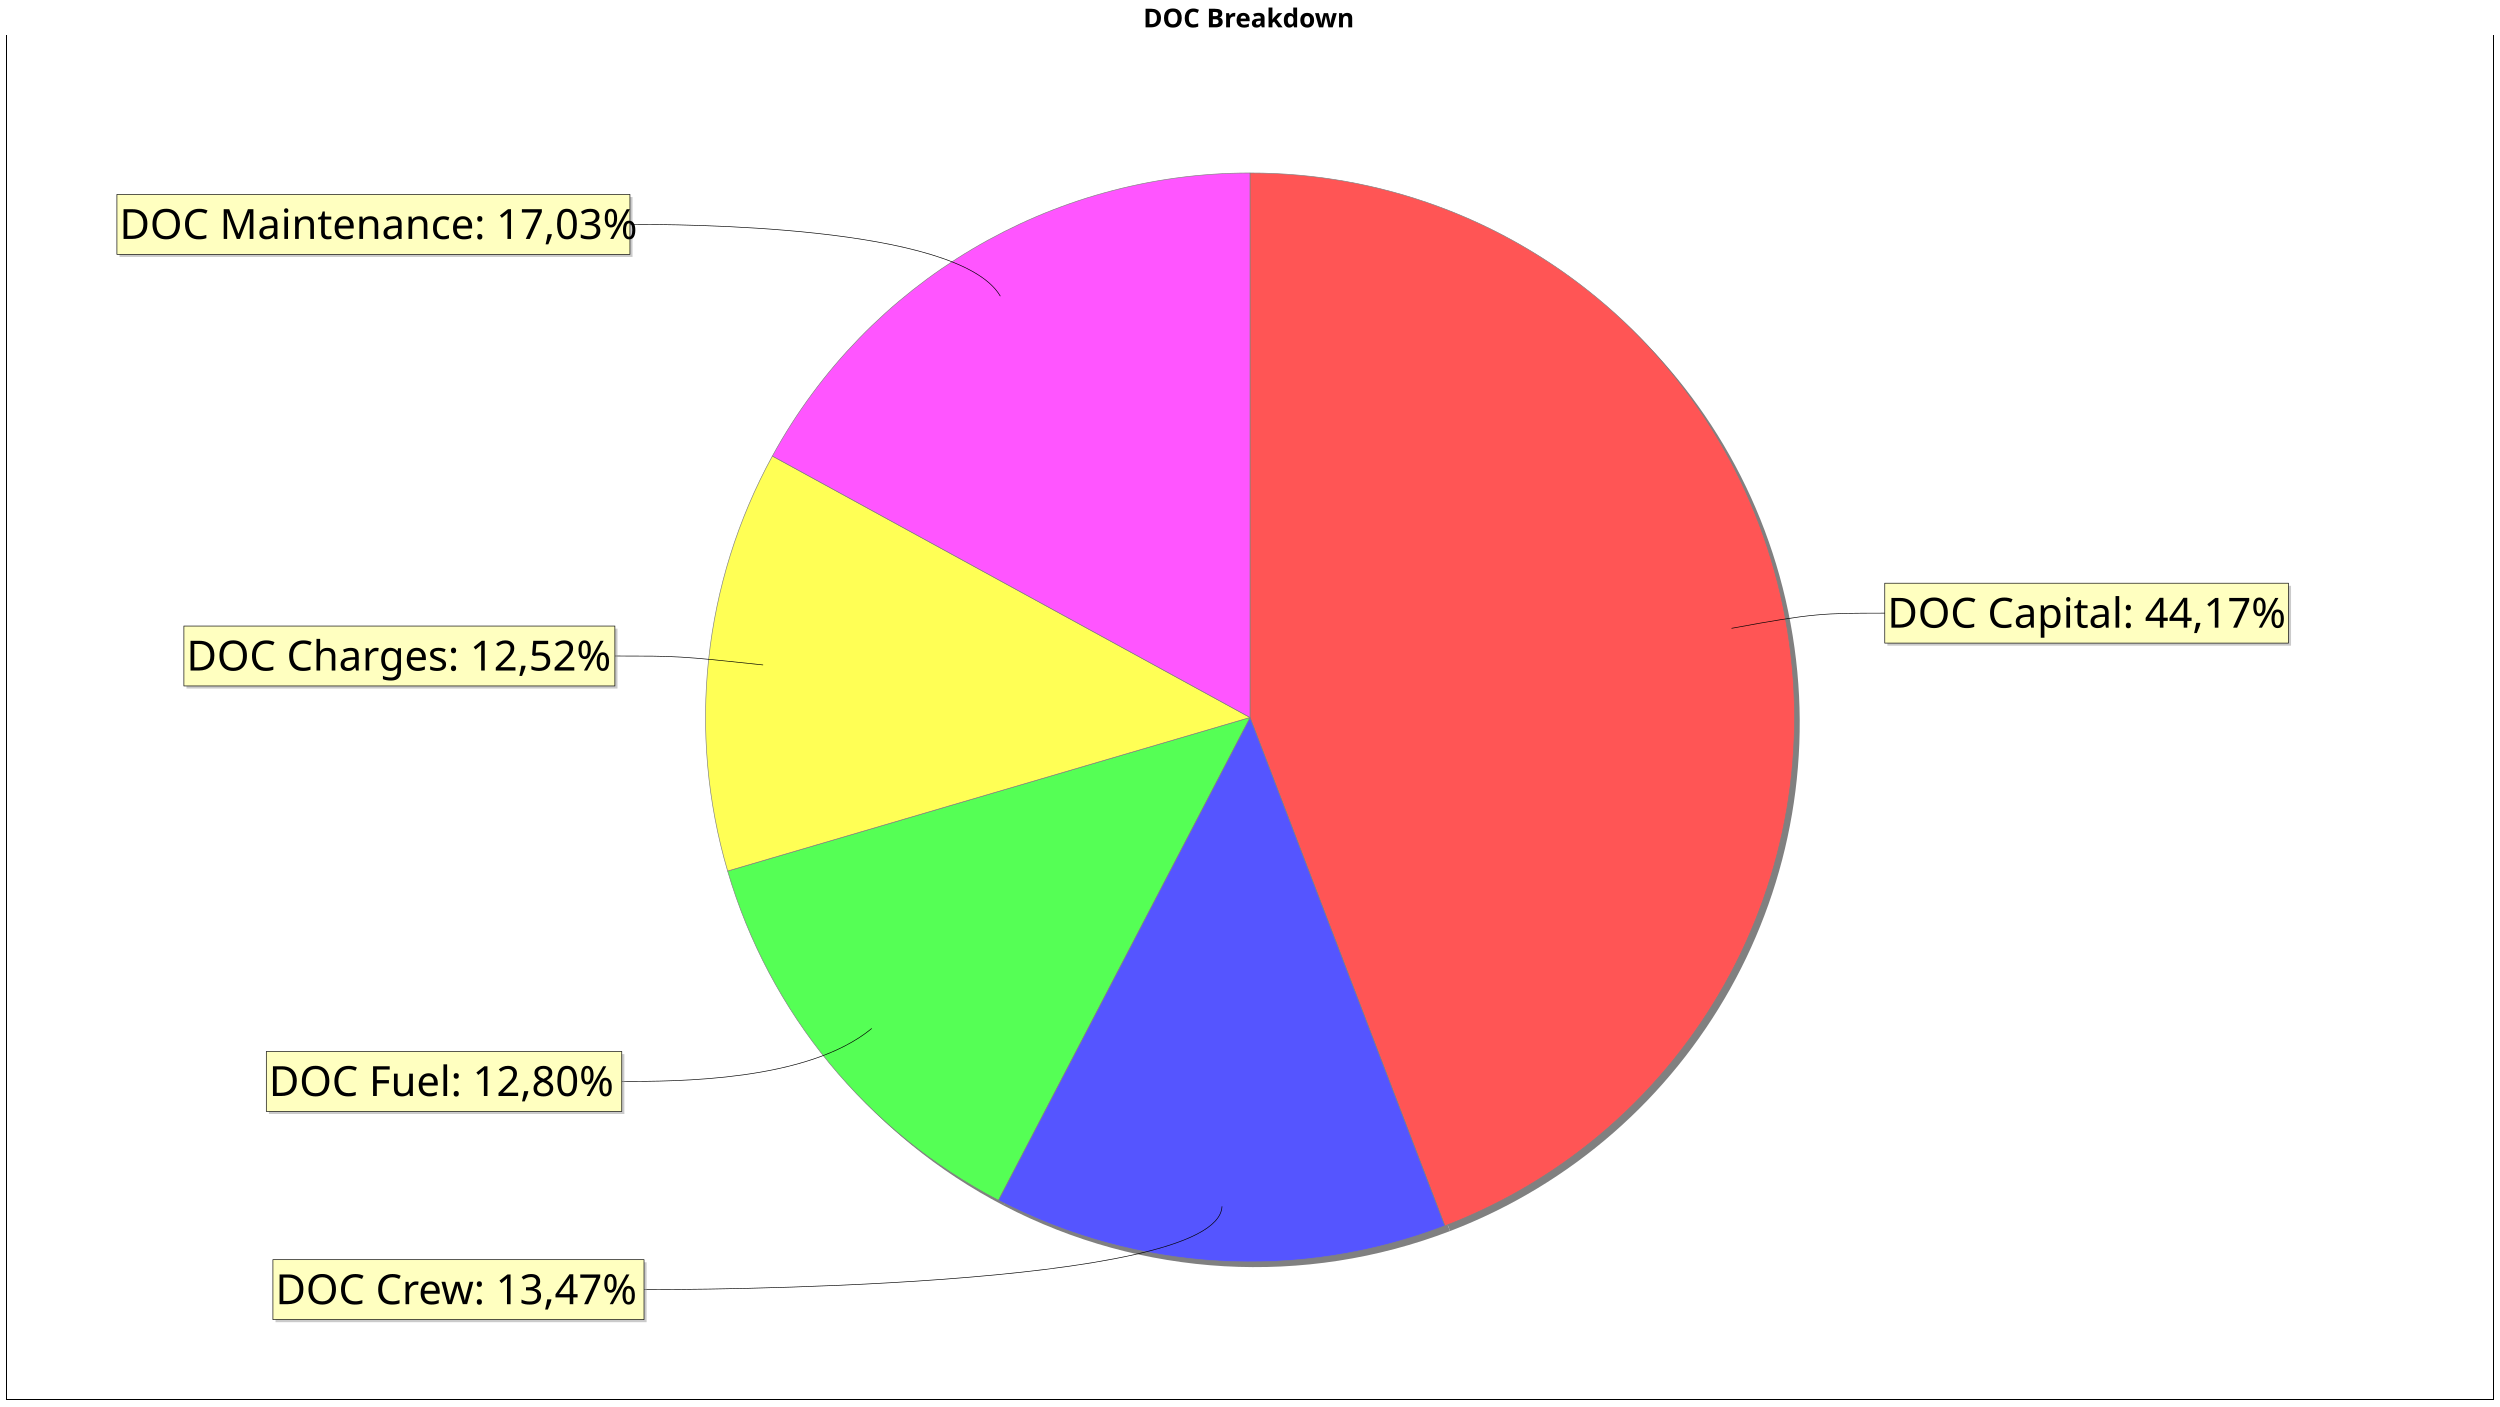
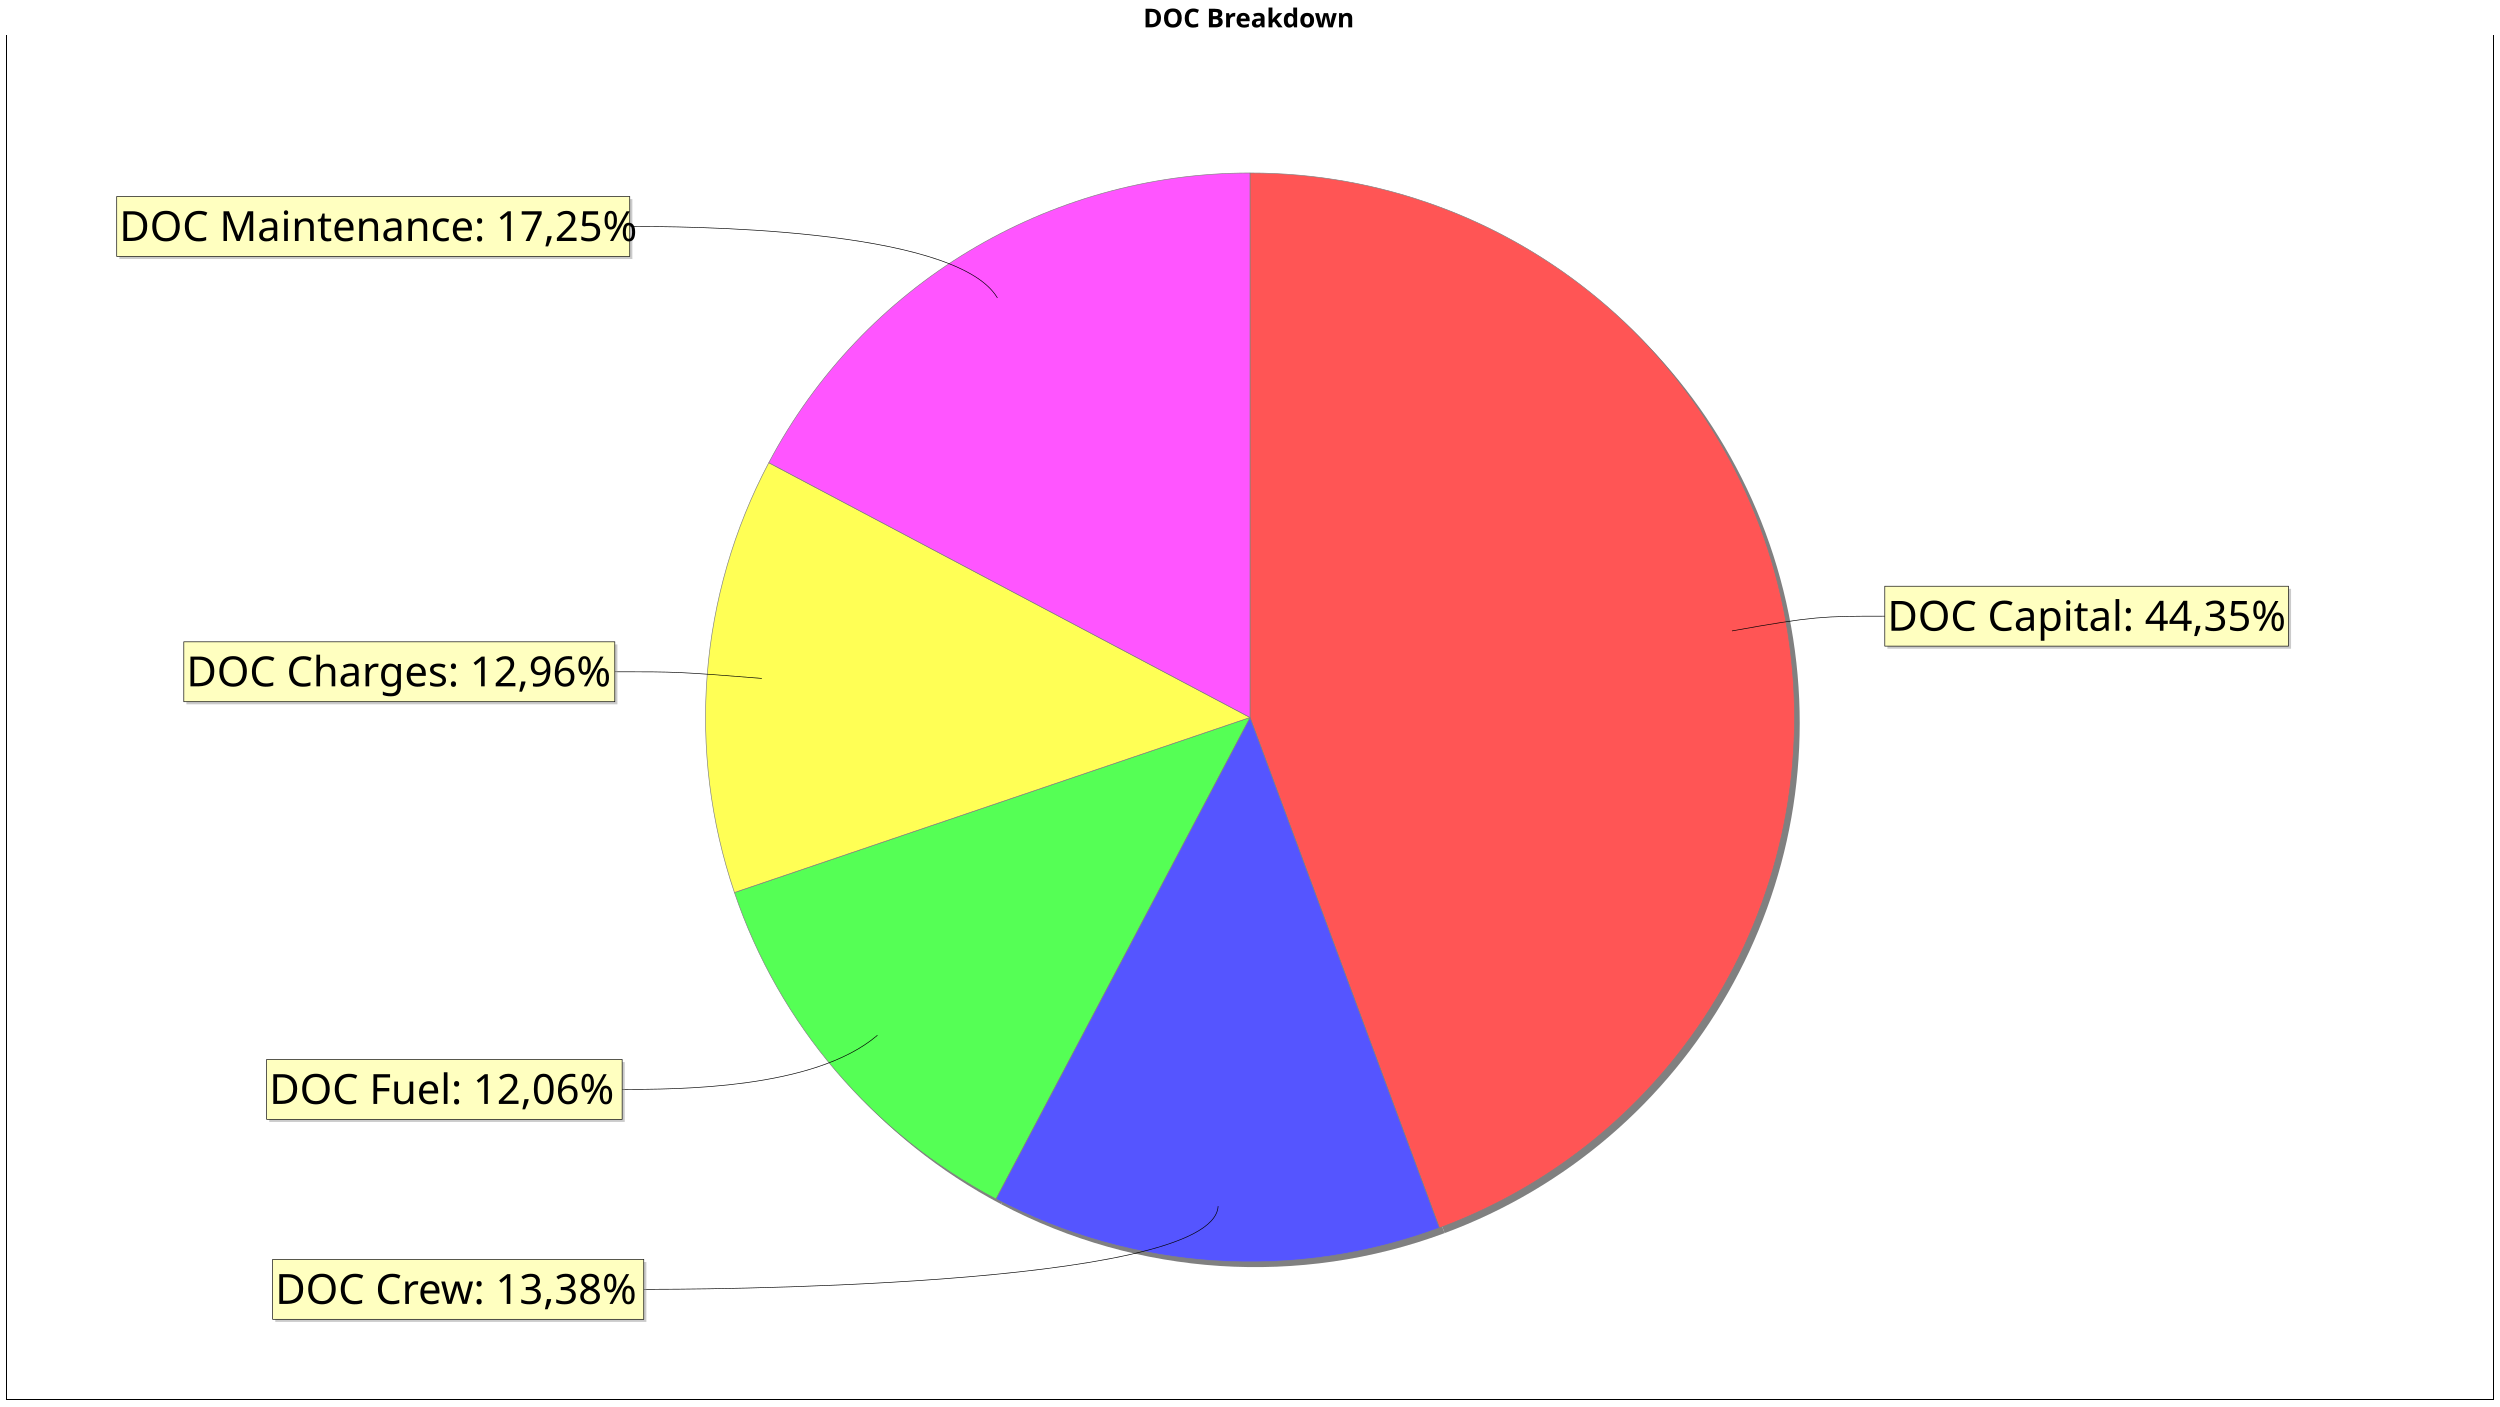
<svg xmlns="http://www.w3.org/2000/svg" width="1920" height="1080" text-rendering="auto" shape-rendering="auto">
  <defs>
-     <clipPath id="_222978357273741clip-0">
+     <clipPath id="_86668768801761clip-0">
      <path d="M 0 0 L 1920 0 L 1920 1080 L 0 1080 L 0 0 Z " />
    </clipPath>
-     <clipPath id="_222978357273741clip-1">
+     <clipPath id="_86668768801761clip-1">
      <path d="M 5 27 L 5 1075 L 1915 1075 L 1915 27 Z " />
    </clipPath>
  </defs>
-   <rect x="0" y="0" width="1920" height="1080" style="fill: rgb(255,255,255); fill-opacity: 1.0" transform="matrix(1,0,0,1,0,0)" clip-path="url(#_222978357273741clip-0)" />
+   <rect x="0" y="0" width="1920" height="1080" style="fill: rgb(255,255,255); fill-opacity: 1.0" transform="matrix(1,0,0,1,0,0)" clip-path="url(#_86668768801761clip-0)" />
  <g transform="matrix(1,0,0,1,0,0)">
-     <text x="878" y="21.01" style="fill: rgb(0,0,0); fill-opacity: 1.0; font-family: Tahoma; font-size: 20px; font-weight: bold;" clip-path="url(#_222978357273741clip-0)">DOC Breakdown</text>
+     <text x="878" y="21.01" style="fill: rgb(0,0,0); fill-opacity: 1.0; font-family: Tahoma; font-size: 20px; font-weight: bold;" clip-path="url(#_86668768801761clip-0)">DOC Breakdown</text>
  </g>
-   <rect x="5" y="27" width="1910" height="1048" style="fill: rgb(255,255,255); fill-opacity: 0.0" transform="matrix(1,0,0,1,0,0)" clip-path="url(#_222978357273741clip-0)" />
-   <rect x="5" y="27" width="1910" height="1048" style="stroke-width: 0.5;stroke: rgb(0,0,0);stroke-opacity: 1.0;stroke-linecap: round;stroke-linejoin: round;shape-rendering:crispEdges;; fill: none" transform="matrix(1,0,0,1,0,0)" clip-path="url(#_222978357273741clip-0)" />
-   <g style="fill: rgb(128,128,128); fill-opacity: 1.0; stroke: none" transform="matrix(1,0,0,1,0,0)" clip-path="url(#_222978357273741clip-1)">
-     <path d="M 964 136.85 C 1165.59 136.85 1338.48 280.68 1375.17 478.9 C 1411.86 677.13 1301.89 873.31 1113.65 945.46 L 964 555 Z " />
+   <rect x="5" y="27" width="1910" height="1048" style="fill: rgb(255,255,255); fill-opacity: 0.0" transform="matrix(1,0,0,1,0,0)" clip-path="url(#_86668768801761clip-0)" />
+   <rect x="5" y="27" width="1910" height="1048" style="stroke-width: 0.5;stroke: rgb(0,0,0);stroke-opacity: 1.0;stroke-linecap: round;stroke-linejoin: round;shape-rendering:crispEdges;; fill: none" transform="matrix(1,0,0,1,0,0)" clip-path="url(#_86668768801761clip-0)" />
+   <g style="fill: rgb(128,128,128); fill-opacity: 1.0; stroke: none" transform="matrix(1,0,0,1,0,0)" clip-path="url(#_86668768801761clip-1)">
+     <path d="M 964 136.85 C 1166.44 136.85 1339.8 281.86 1375.57 481.11 C 1411.34 680.36 1299.25 876.62 1109.46 947.04 L 964 555 Z " />
  </g>
-   <g style="fill: rgb(128,128,128); fill-opacity: 1.0; stroke: none" transform="matrix(1,0,0,1,0,0)" clip-path="url(#_222978357273741clip-1)">
-     <path d="M 1113.65 945.46 C 1001.81 988.32 876.96 981.17 770.74 925.81 L 964 555 Z " />
+   <g style="fill: rgb(128,128,128); fill-opacity: 1.0; stroke: none" transform="matrix(1,0,0,1,0,0)" clip-path="url(#_86668768801761clip-1)">
+     <path d="M 1109.46 947.04 C 997.93 988.42 874.05 980.34 768.84 924.82 L 964 555 Z " />
  </g>
-   <g style="fill: rgb(128,128,128); fill-opacity: 1.0; stroke: none" transform="matrix(1,0,0,1,0,0)" clip-path="url(#_222978357273741clip-1)">
-     <path d="M 770.74 925.81 C 669.95 873.29 594.89 781.99 562.83 672.95 L 964 555 Z " />
+   <g style="fill: rgb(128,128,128); fill-opacity: 1.0; stroke: none" transform="matrix(1,0,0,1,0,0)" clip-path="url(#_86668768801761clip-1)">
+     <path d="M 768.84 924.82 C 674.28 874.91 602.42 790.68 568.05 689.43 L 964 555 Z " />
  </g>
-   <g style="fill: rgb(128,128,128); fill-opacity: 1.0; stroke: none" transform="matrix(1,0,0,1,0,0)" clip-path="url(#_222978357273741clip-1)">
-     <path d="M 562.83 672.95 C 531.49 566.37 543.86 451.69 597.2 354.24 L 964 555 Z " />
+   <g style="fill: rgb(128,128,128); fill-opacity: 1.0; stroke: none" transform="matrix(1,0,0,1,0,0)" clip-path="url(#_86668768801761clip-1)">
+     <path d="M 568.05 689.43 C 531.05 580.46 540.6 461.07 594.44 359.36 L 964 555 Z " />
  </g>
-   <g style="fill: rgb(128,128,128); fill-opacity: 1.0; stroke: none" transform="matrix(1,0,0,1,0,0)" clip-path="url(#_222978357273741clip-1)">
-     <path d="M 597.2 354.24 C 670.56 220.2 811.2 136.85 964 136.85 L 964 555 Z " />
+   <g style="fill: rgb(128,128,128); fill-opacity: 1.0; stroke: none" transform="matrix(1,0,0,1,0,0)" clip-path="url(#_86668768801761clip-1)">
+     <path d="M 594.44 359.36 C 666.9 222.47 809.11 136.85 964 136.85 L 964 555 Z " />
  </g>
-   <g style="fill: rgb(255,85,85); fill-opacity: 1.0; stroke: none" transform="matrix(1,0,0,1,0,0)" clip-path="url(#_222978357273741clip-1)">
-     <path d="M 960 132.85 C 1161.59 132.85 1334.48 276.68 1371.17 474.9 C 1407.86 673.13 1297.89 869.31 1109.65 941.46 L 960 551 Z " />
+   <g style="fill: rgb(255,85,85); fill-opacity: 1.0; stroke: none" transform="matrix(1,0,0,1,0,0)" clip-path="url(#_86668768801761clip-1)">
+     <path d="M 960 132.85 C 1162.44 132.85 1335.8 277.86 1371.57 477.11 C 1407.34 676.36 1295.25 872.62 1105.46 943.04 L 960 551 Z " />
  </g>
-   <g style="stroke-width: 0.5;stroke: rgb(128,128,128);stroke-opacity: 1.0;stroke-linecap: round;stroke-linejoin: round;shape-rendering:geometricPrecision;; fill: none" transform="matrix(1,0,0,1,0,0)" clip-path="url(#_222978357273741clip-1)">
-     <path d="M 960 132.85 C 1161.59 132.85 1334.48 276.68 1371.17 474.9 C 1407.86 673.13 1297.89 869.31 1109.65 941.46 L 960 551 Z " />
+   <g style="stroke-width: 0.5;stroke: rgb(128,128,128);stroke-opacity: 1.0;stroke-linecap: round;stroke-linejoin: round;shape-rendering:geometricPrecision;; fill: none" transform="matrix(1,0,0,1,0,0)" clip-path="url(#_86668768801761clip-1)">
+     <path d="M 960 132.85 C 1162.44 132.85 1335.8 277.86 1371.57 477.11 C 1407.34 676.36 1295.25 872.62 1105.46 943.04 L 960 551 Z " />
  </g>
-   <g style="fill: rgb(85,85,255); fill-opacity: 1.0; stroke: none" transform="matrix(1,0,0,1,0,0)" clip-path="url(#_222978357273741clip-1)">
-     <path d="M 1109.65 941.46 C 997.81 984.32 872.96 977.17 766.74 921.81 L 960 551 Z " />
+   <g style="fill: rgb(85,85,255); fill-opacity: 1.0; stroke: none" transform="matrix(1,0,0,1,0,0)" clip-path="url(#_86668768801761clip-1)">
+     <path d="M 1105.46 943.04 C 993.93 984.42 870.05 976.34 764.84 920.82 L 960 551 Z " />
  </g>
-   <g style="stroke-width: 0.5;stroke: rgb(128,128,128);stroke-opacity: 1.0;stroke-linecap: round;stroke-linejoin: round;shape-rendering:geometricPrecision;; fill: none" transform="matrix(1,0,0,1,0,0)" clip-path="url(#_222978357273741clip-1)">
-     <path d="M 1109.65 941.46 C 997.81 984.32 872.96 977.17 766.74 921.81 L 960 551 Z " />
+   <g style="stroke-width: 0.5;stroke: rgb(128,128,128);stroke-opacity: 1.0;stroke-linecap: round;stroke-linejoin: round;shape-rendering:geometricPrecision;; fill: none" transform="matrix(1,0,0,1,0,0)" clip-path="url(#_86668768801761clip-1)">
+     <path d="M 1105.46 943.04 C 993.93 984.42 870.05 976.34 764.84 920.82 L 960 551 Z " />
  </g>
-   <g style="fill: rgb(85,255,85); fill-opacity: 1.0; stroke: none" transform="matrix(1,0,0,1,0,0)" clip-path="url(#_222978357273741clip-1)">
-     <path d="M 766.74 921.81 C 665.95 869.29 590.89 777.99 558.83 668.95 L 960 551 Z " />
+   <g style="fill: rgb(85,255,85); fill-opacity: 1.0; stroke: none" transform="matrix(1,0,0,1,0,0)" clip-path="url(#_86668768801761clip-1)">
+     <path d="M 764.84 920.82 C 670.28 870.91 598.42 786.68 564.05 685.43 L 960 551 Z " />
  </g>
-   <g style="stroke-width: 0.5;stroke: rgb(128,128,128);stroke-opacity: 1.0;stroke-linecap: round;stroke-linejoin: round;shape-rendering:geometricPrecision;; fill: none" transform="matrix(1,0,0,1,0,0)" clip-path="url(#_222978357273741clip-1)">
-     <path d="M 766.74 921.81 C 665.95 869.29 590.89 777.99 558.83 668.95 L 960 551 Z " />
+   <g style="stroke-width: 0.5;stroke: rgb(128,128,128);stroke-opacity: 1.0;stroke-linecap: round;stroke-linejoin: round;shape-rendering:geometricPrecision;; fill: none" transform="matrix(1,0,0,1,0,0)" clip-path="url(#_86668768801761clip-1)">
+     <path d="M 764.84 920.82 C 670.28 870.91 598.42 786.68 564.05 685.43 L 960 551 Z " />
  </g>
-   <g style="fill: rgb(255,255,85); fill-opacity: 1.0; stroke: none" transform="matrix(1,0,0,1,0,0)" clip-path="url(#_222978357273741clip-1)">
-     <path d="M 558.83 668.95 C 527.49 562.37 539.86 447.69 593.2 350.24 L 960 551 Z " />
+   <g style="fill: rgb(255,255,85); fill-opacity: 1.0; stroke: none" transform="matrix(1,0,0,1,0,0)" clip-path="url(#_86668768801761clip-1)">
+     <path d="M 564.05 685.43 C 527.05 576.46 536.6 457.07 590.44 355.36 L 960 551 Z " />
  </g>
-   <g style="stroke-width: 0.5;stroke: rgb(128,128,128);stroke-opacity: 1.0;stroke-linecap: round;stroke-linejoin: round;shape-rendering:geometricPrecision;; fill: none" transform="matrix(1,0,0,1,0,0)" clip-path="url(#_222978357273741clip-1)">
-     <path d="M 558.83 668.95 C 527.49 562.37 539.86 447.69 593.2 350.24 L 960 551 Z " />
+   <g style="stroke-width: 0.5;stroke: rgb(128,128,128);stroke-opacity: 1.0;stroke-linecap: round;stroke-linejoin: round;shape-rendering:geometricPrecision;; fill: none" transform="matrix(1,0,0,1,0,0)" clip-path="url(#_86668768801761clip-1)">
+     <path d="M 564.05 685.43 C 527.05 576.46 536.6 457.07 590.44 355.36 L 960 551 Z " />
  </g>
-   <g style="fill: rgb(255,85,255); fill-opacity: 1.0; stroke: none" transform="matrix(1,0,0,1,0,0)" clip-path="url(#_222978357273741clip-1)">
-     <path d="M 593.2 350.24 C 666.56 216.2 807.2 132.85 960 132.85 L 960 551 Z " />
+   <g style="fill: rgb(255,85,255); fill-opacity: 1.0; stroke: none" transform="matrix(1,0,0,1,0,0)" clip-path="url(#_86668768801761clip-1)">
+     <path d="M 590.44 355.36 C 662.9 218.47 805.11 132.85 960 132.85 L 960 551 Z " />
  </g>
-   <g style="stroke-width: 0.5;stroke: rgb(128,128,128);stroke-opacity: 1.0;stroke-linecap: round;stroke-linejoin: round;shape-rendering:geometricPrecision;; fill: none" transform="matrix(1,0,0,1,0,0)" clip-path="url(#_222978357273741clip-1)">
-     <path d="M 593.2 350.24 C 666.56 216.2 807.2 132.85 960 132.85 L 960 551 Z " />
+   <g style="stroke-width: 0.5;stroke: rgb(128,128,128);stroke-opacity: 1.0;stroke-linecap: round;stroke-linejoin: round;shape-rendering:geometricPrecision;; fill: none" transform="matrix(1,0,0,1,0,0)" clip-path="url(#_86668768801761clip-1)">
+     <path d="M 590.44 355.36 C 662.9 218.47 805.11 132.85 960 132.85 L 960 551 Z " />
  </g>
-   <g style="stroke-width: 0.5;stroke: rgb(0,0,0);stroke-opacity: 1.0;stroke-linecap: square;shape-rendering:geometricPrecision;; fill: none" transform="matrix(1,0,0,1,0,0)" clip-path="url(#_222978357273741clip-1)">
-     <path d="M 483.79 172.34 C 519.84 172.34 735.59 172.34 768.13 227.25" />
+   <g style="stroke-width: 0.5;stroke: rgb(0,0,0);stroke-opacity: 1.0;stroke-linecap: square;shape-rendering:geometricPrecision;; fill: none" transform="matrix(1,0,0,1,0,0)" clip-path="url(#_86668768801761clip-1)">
+     <path d="M 483.65 173.92 C 519.84 173.92 732.96 173.92 765.88 228.59" />
  </g>
-   <rect x="91.79" y="151.34" width="394" height="46" style="fill: rgb(151,151,151); fill-opacity: 0.502" transform="matrix(1,0,0,1,0,0)" clip-path="url(#_222978357273741clip-1)" />
-   <rect x="89.79" y="149.34" width="394" height="46" style="fill: rgb(255,255,192); fill-opacity: 1.0" transform="matrix(1,0,0,1,0,0)" clip-path="url(#_222978357273741clip-1)" />
-   <rect x="89.79" y="149.34" width="394" height="46" style="stroke-width: 0.5;stroke: rgb(0,0,0);stroke-opacity: 1.0;stroke-linecap: square;shape-rendering:geometricPrecision;; fill: none" transform="matrix(1,0,0,1,0,0)" clip-path="url(#_222978357273741clip-1)" />
+   <rect x="91.65" y="152.92" width="394" height="46" style="fill: rgb(151,151,151); fill-opacity: 0.502" transform="matrix(1,0,0,1,0,0)" clip-path="url(#_86668768801761clip-1)" />
+   <rect x="89.65" y="150.92" width="394" height="46" style="fill: rgb(255,255,192); fill-opacity: 1.0" transform="matrix(1,0,0,1,0,0)" clip-path="url(#_86668768801761clip-1)" />
+   <rect x="89.65" y="150.92" width="394" height="46" style="stroke-width: 0.5;stroke: rgb(0,0,0);stroke-opacity: 1.0;stroke-linecap: square;shape-rendering:geometricPrecision;; fill: none" transform="matrix(1,0,0,1,0,0)" clip-path="url(#_86668768801761clip-1)" />
  <g transform="matrix(1,0,0,1,0,0)">
-     <text x="91.79" y="183.52" style="fill: rgb(0,0,0); fill-opacity: 1.0; font-family: sans-serif; font-size: 32px;" clip-path="url(#_222978357273741clip-1)">DOC Maintenance: 17,03%</text>
+     <text x="91.65" y="185.09" style="fill: rgb(0,0,0); fill-opacity: 1.0; font-family: sans-serif; font-size: 32px;" clip-path="url(#_86668768801761clip-1)">DOC Maintenance: 17,25%</text>
  </g>
-   <g style="stroke-width: 0.5;stroke: rgb(0,0,0);stroke-opacity: 1.0;stroke-linecap: square;shape-rendering:geometricPrecision;; fill: none" transform="matrix(1,0,0,1,0,0)" clip-path="url(#_222978357273741clip-1)">
-     <path d="M 472.23 503.81 C 519.84 503.81 522.38 503.81 585.83 510.65" />
+   <g style="stroke-width: 0.5;stroke: rgb(0,0,0);stroke-opacity: 1.0;stroke-linecap: square;shape-rendering:geometricPrecision;; fill: none" transform="matrix(1,0,0,1,0,0)" clip-path="url(#_86668768801761clip-1)">
+     <path d="M 472.17 515.92 C 519.84 515.92 521.24 515.92 584.86 521.01" />
  </g>
-   <rect x="143.23" y="482.81" width="331" height="46" style="fill: rgb(151,151,151); fill-opacity: 0.502" transform="matrix(1,0,0,1,0,0)" clip-path="url(#_222978357273741clip-1)" />
-   <rect x="141.23" y="480.81" width="331" height="46" style="fill: rgb(255,255,192); fill-opacity: 1.0" transform="matrix(1,0,0,1,0,0)" clip-path="url(#_222978357273741clip-1)" />
-   <rect x="141.23" y="480.81" width="331" height="46" style="stroke-width: 0.5;stroke: rgb(0,0,0);stroke-opacity: 1.0;stroke-linecap: square;shape-rendering:geometricPrecision;; fill: none" transform="matrix(1,0,0,1,0,0)" clip-path="url(#_222978357273741clip-1)" />
+   <rect x="143.17" y="494.92" width="331" height="46" style="fill: rgb(151,151,151); fill-opacity: 0.502" transform="matrix(1,0,0,1,0,0)" clip-path="url(#_86668768801761clip-1)" />
+   <rect x="141.17" y="492.92" width="331" height="46" style="fill: rgb(255,255,192); fill-opacity: 1.0" transform="matrix(1,0,0,1,0,0)" clip-path="url(#_86668768801761clip-1)" />
+   <rect x="141.17" y="492.92" width="331" height="46" style="stroke-width: 0.5;stroke: rgb(0,0,0);stroke-opacity: 1.0;stroke-linecap: square;shape-rendering:geometricPrecision;; fill: none" transform="matrix(1,0,0,1,0,0)" clip-path="url(#_86668768801761clip-1)" />
  <g transform="matrix(1,0,0,1,0,0)">
-     <text x="143.23" y="514.98" style="fill: rgb(0,0,0); fill-opacity: 1.0; font-family: sans-serif; font-size: 32px;" clip-path="url(#_222978357273741clip-1)">DOC Charges: 12,52%</text>
+     <text x="143.17" y="527.09" style="fill: rgb(0,0,0); fill-opacity: 1.0; font-family: sans-serif; font-size: 32px;" clip-path="url(#_86668768801761clip-1)">DOC Charges: 12,96%</text>
  </g>
-   <g style="stroke-width: 0.5;stroke: rgb(0,0,0);stroke-opacity: 1.0;stroke-linecap: square;shape-rendering:geometricPrecision;; fill: none" transform="matrix(1,0,0,1,0,0)" clip-path="url(#_222978357273741clip-1)">
-     <path d="M 477.52 830.55 C 519.84 830.55 620.01 830.55 669.31 790.02" />
+   <g style="stroke-width: 0.5;stroke: rgb(0,0,0);stroke-opacity: 1.0;stroke-linecap: square;shape-rendering:geometricPrecision;; fill: none" transform="matrix(1,0,0,1,0,0)" clip-path="url(#_86668768801761clip-1)">
+     <path d="M 477.8 836.66 C 519.84 836.66 625.13 836.66 673.69 795.24" />
  </g>
-   <rect x="206.52" y="809.55" width="273" height="46" style="fill: rgb(151,151,151); fill-opacity: 0.502" transform="matrix(1,0,0,1,0,0)" clip-path="url(#_222978357273741clip-1)" />
-   <rect x="204.52" y="807.55" width="273" height="46" style="fill: rgb(255,255,192); fill-opacity: 1.0" transform="matrix(1,0,0,1,0,0)" clip-path="url(#_222978357273741clip-1)" />
-   <rect x="204.52" y="807.55" width="273" height="46" style="stroke-width: 0.5;stroke: rgb(0,0,0);stroke-opacity: 1.0;stroke-linecap: square;shape-rendering:geometricPrecision;; fill: none" transform="matrix(1,0,0,1,0,0)" clip-path="url(#_222978357273741clip-1)" />
+   <rect x="206.8" y="815.66" width="273" height="46" style="fill: rgb(151,151,151); fill-opacity: 0.502" transform="matrix(1,0,0,1,0,0)" clip-path="url(#_86668768801761clip-1)" />
+   <rect x="204.8" y="813.66" width="273" height="46" style="fill: rgb(255,255,192); fill-opacity: 1.0" transform="matrix(1,0,0,1,0,0)" clip-path="url(#_86668768801761clip-1)" />
+   <rect x="204.8" y="813.66" width="273" height="46" style="stroke-width: 0.5;stroke: rgb(0,0,0);stroke-opacity: 1.0;stroke-linecap: square;shape-rendering:geometricPrecision;; fill: none" transform="matrix(1,0,0,1,0,0)" clip-path="url(#_86668768801761clip-1)" />
  <g transform="matrix(1,0,0,1,0,0)">
-     <text x="206.52" y="841.73" style="fill: rgb(0,0,0); fill-opacity: 1.0; font-family: sans-serif; font-size: 32px;" clip-path="url(#_222978357273741clip-1)">DOC Fuel: 12,80%</text>
+     <text x="206.8" y="847.83" style="fill: rgb(0,0,0); fill-opacity: 1.0; font-family: sans-serif; font-size: 32px;" clip-path="url(#_86668768801761clip-1)">DOC Fuel: 12,06%</text>
  </g>
-   <g style="stroke-width: 0.5;stroke: rgb(0,0,0);stroke-opacity: 1.0;stroke-linecap: square;shape-rendering:geometricPrecision;; fill: none" transform="matrix(1,0,0,1,0,0)" clip-path="url(#_222978357273741clip-1)">
-     <path d="M 494.6 990.44 C 519.84 990.44 934.83 990.44 938.48 926.72" />
+   <g style="stroke-width: 0.5;stroke: rgb(0,0,0);stroke-opacity: 1.0;stroke-linecap: square;shape-rendering:geometricPrecision;; fill: none" transform="matrix(1,0,0,1,0,0)" clip-path="url(#_86668768801761clip-1)">
+     <path d="M 494.41 990.23 C 519.84 990.23 931.35 990.23 935.5 926.54" />
  </g>
-   <rect x="211.6" y="969.44" width="285" height="46" style="fill: rgb(151,151,151); fill-opacity: 0.502" transform="matrix(1,0,0,1,0,0)" clip-path="url(#_222978357273741clip-1)" />
-   <rect x="209.6" y="967.44" width="285" height="46" style="fill: rgb(255,255,192); fill-opacity: 1.0" transform="matrix(1,0,0,1,0,0)" clip-path="url(#_222978357273741clip-1)" />
-   <rect x="209.6" y="967.44" width="285" height="46" style="stroke-width: 0.5;stroke: rgb(0,0,0);stroke-opacity: 1.0;stroke-linecap: square;shape-rendering:geometricPrecision;; fill: none" transform="matrix(1,0,0,1,0,0)" clip-path="url(#_222978357273741clip-1)" />
+   <rect x="211.41" y="969.23" width="285" height="46" style="fill: rgb(151,151,151); fill-opacity: 0.502" transform="matrix(1,0,0,1,0,0)" clip-path="url(#_86668768801761clip-1)" />
+   <rect x="209.41" y="967.23" width="285" height="46" style="fill: rgb(255,255,192); fill-opacity: 1.0" transform="matrix(1,0,0,1,0,0)" clip-path="url(#_86668768801761clip-1)" />
+   <rect x="209.41" y="967.23" width="285" height="46" style="stroke-width: 0.5;stroke: rgb(0,0,0);stroke-opacity: 1.0;stroke-linecap: square;shape-rendering:geometricPrecision;; fill: none" transform="matrix(1,0,0,1,0,0)" clip-path="url(#_86668768801761clip-1)" />
  <g transform="matrix(1,0,0,1,0,0)">
-     <text x="211.6" y="1001.61" style="fill: rgb(0,0,0); fill-opacity: 1.0; font-family: sans-serif; font-size: 32px;" clip-path="url(#_222978357273741clip-1)">DOC Crew: 13,47%</text>
+     <text x="211.41" y="1001.4" style="fill: rgb(0,0,0); fill-opacity: 1.0; font-family: sans-serif; font-size: 32px;" clip-path="url(#_86668768801761clip-1)">DOC Crew: 13,38%</text>
  </g>
-   <g style="stroke-width: 0.5;stroke: rgb(0,0,0);stroke-opacity: 1.0;stroke-linecap: square;shape-rendering:geometricPrecision;; fill: none" transform="matrix(1,0,0,1,0,0)" clip-path="url(#_222978357273741clip-1)">
-     <path d="M 1447.51 470.9 C 1400.16 470.9 1392.81 470.9 1330.05 482.51" />
+   <g style="stroke-width: 0.5;stroke: rgb(0,0,0);stroke-opacity: 1.0;stroke-linecap: square;shape-rendering:geometricPrecision;; fill: none" transform="matrix(1,0,0,1,0,0)" clip-path="url(#_86668768801761clip-1)">
+     <path d="M 1447.53 473.22 C 1400.16 473.22 1393.23 473.22 1330.41 484.5" />
  </g>
-   <rect x="1449.51" y="449.9" width="310" height="46" style="fill: rgb(151,151,151); fill-opacity: 0.502" transform="matrix(1,0,0,1,0,0)" clip-path="url(#_222978357273741clip-1)" />
-   <rect x="1447.51" y="447.9" width="310" height="46" style="fill: rgb(255,255,192); fill-opacity: 1.0" transform="matrix(1,0,0,1,0,0)" clip-path="url(#_222978357273741clip-1)" />
-   <rect x="1447.51" y="447.9" width="310" height="46" style="stroke-width: 0.5;stroke: rgb(0,0,0);stroke-opacity: 1.0;stroke-linecap: square;shape-rendering:geometricPrecision;; fill: none" transform="matrix(1,0,0,1,0,0)" clip-path="url(#_222978357273741clip-1)" />
+   <rect x="1449.53" y="452.22" width="310" height="46" style="fill: rgb(151,151,151); fill-opacity: 0.502" transform="matrix(1,0,0,1,0,0)" clip-path="url(#_86668768801761clip-1)" />
+   <rect x="1447.53" y="450.22" width="310" height="46" style="fill: rgb(255,255,192); fill-opacity: 1.0" transform="matrix(1,0,0,1,0,0)" clip-path="url(#_86668768801761clip-1)" />
+   <rect x="1447.53" y="450.22" width="310" height="46" style="stroke-width: 0.5;stroke: rgb(0,0,0);stroke-opacity: 1.0;stroke-linecap: square;shape-rendering:geometricPrecision;; fill: none" transform="matrix(1,0,0,1,0,0)" clip-path="url(#_86668768801761clip-1)" />
  <g transform="matrix(1,0,0,1,0,0)">
-     <text x="1449.51" y="482.07" style="fill: rgb(0,0,0); fill-opacity: 1.0; font-family: sans-serif; font-size: 32px;" clip-path="url(#_222978357273741clip-1)">DOC Capital: 44,17%</text>
+     <text x="1449.53" y="484.39" style="fill: rgb(0,0,0); fill-opacity: 1.0; font-family: sans-serif; font-size: 32px;" clip-path="url(#_86668768801761clip-1)">DOC Capital: 44,35%</text>
  </g>
-   <rect x="5" y="27" width="1910" height="1048" style="stroke-width: 0.5;stroke: rgb(0,0,0);stroke-opacity: 1.0;stroke-linecap: round;stroke-linejoin: round;shape-rendering:crispEdges;; fill: none" transform="matrix(1,0,0,1,0,0)" clip-path="url(#_222978357273741clip-0)" />
+   <rect x="5" y="27" width="1910" height="1048" style="stroke-width: 0.5;stroke: rgb(0,0,0);stroke-opacity: 1.0;stroke-linecap: round;stroke-linejoin: round;shape-rendering:crispEdges;; fill: none" transform="matrix(1,0,0,1,0,0)" clip-path="url(#_86668768801761clip-0)" />
</svg>
